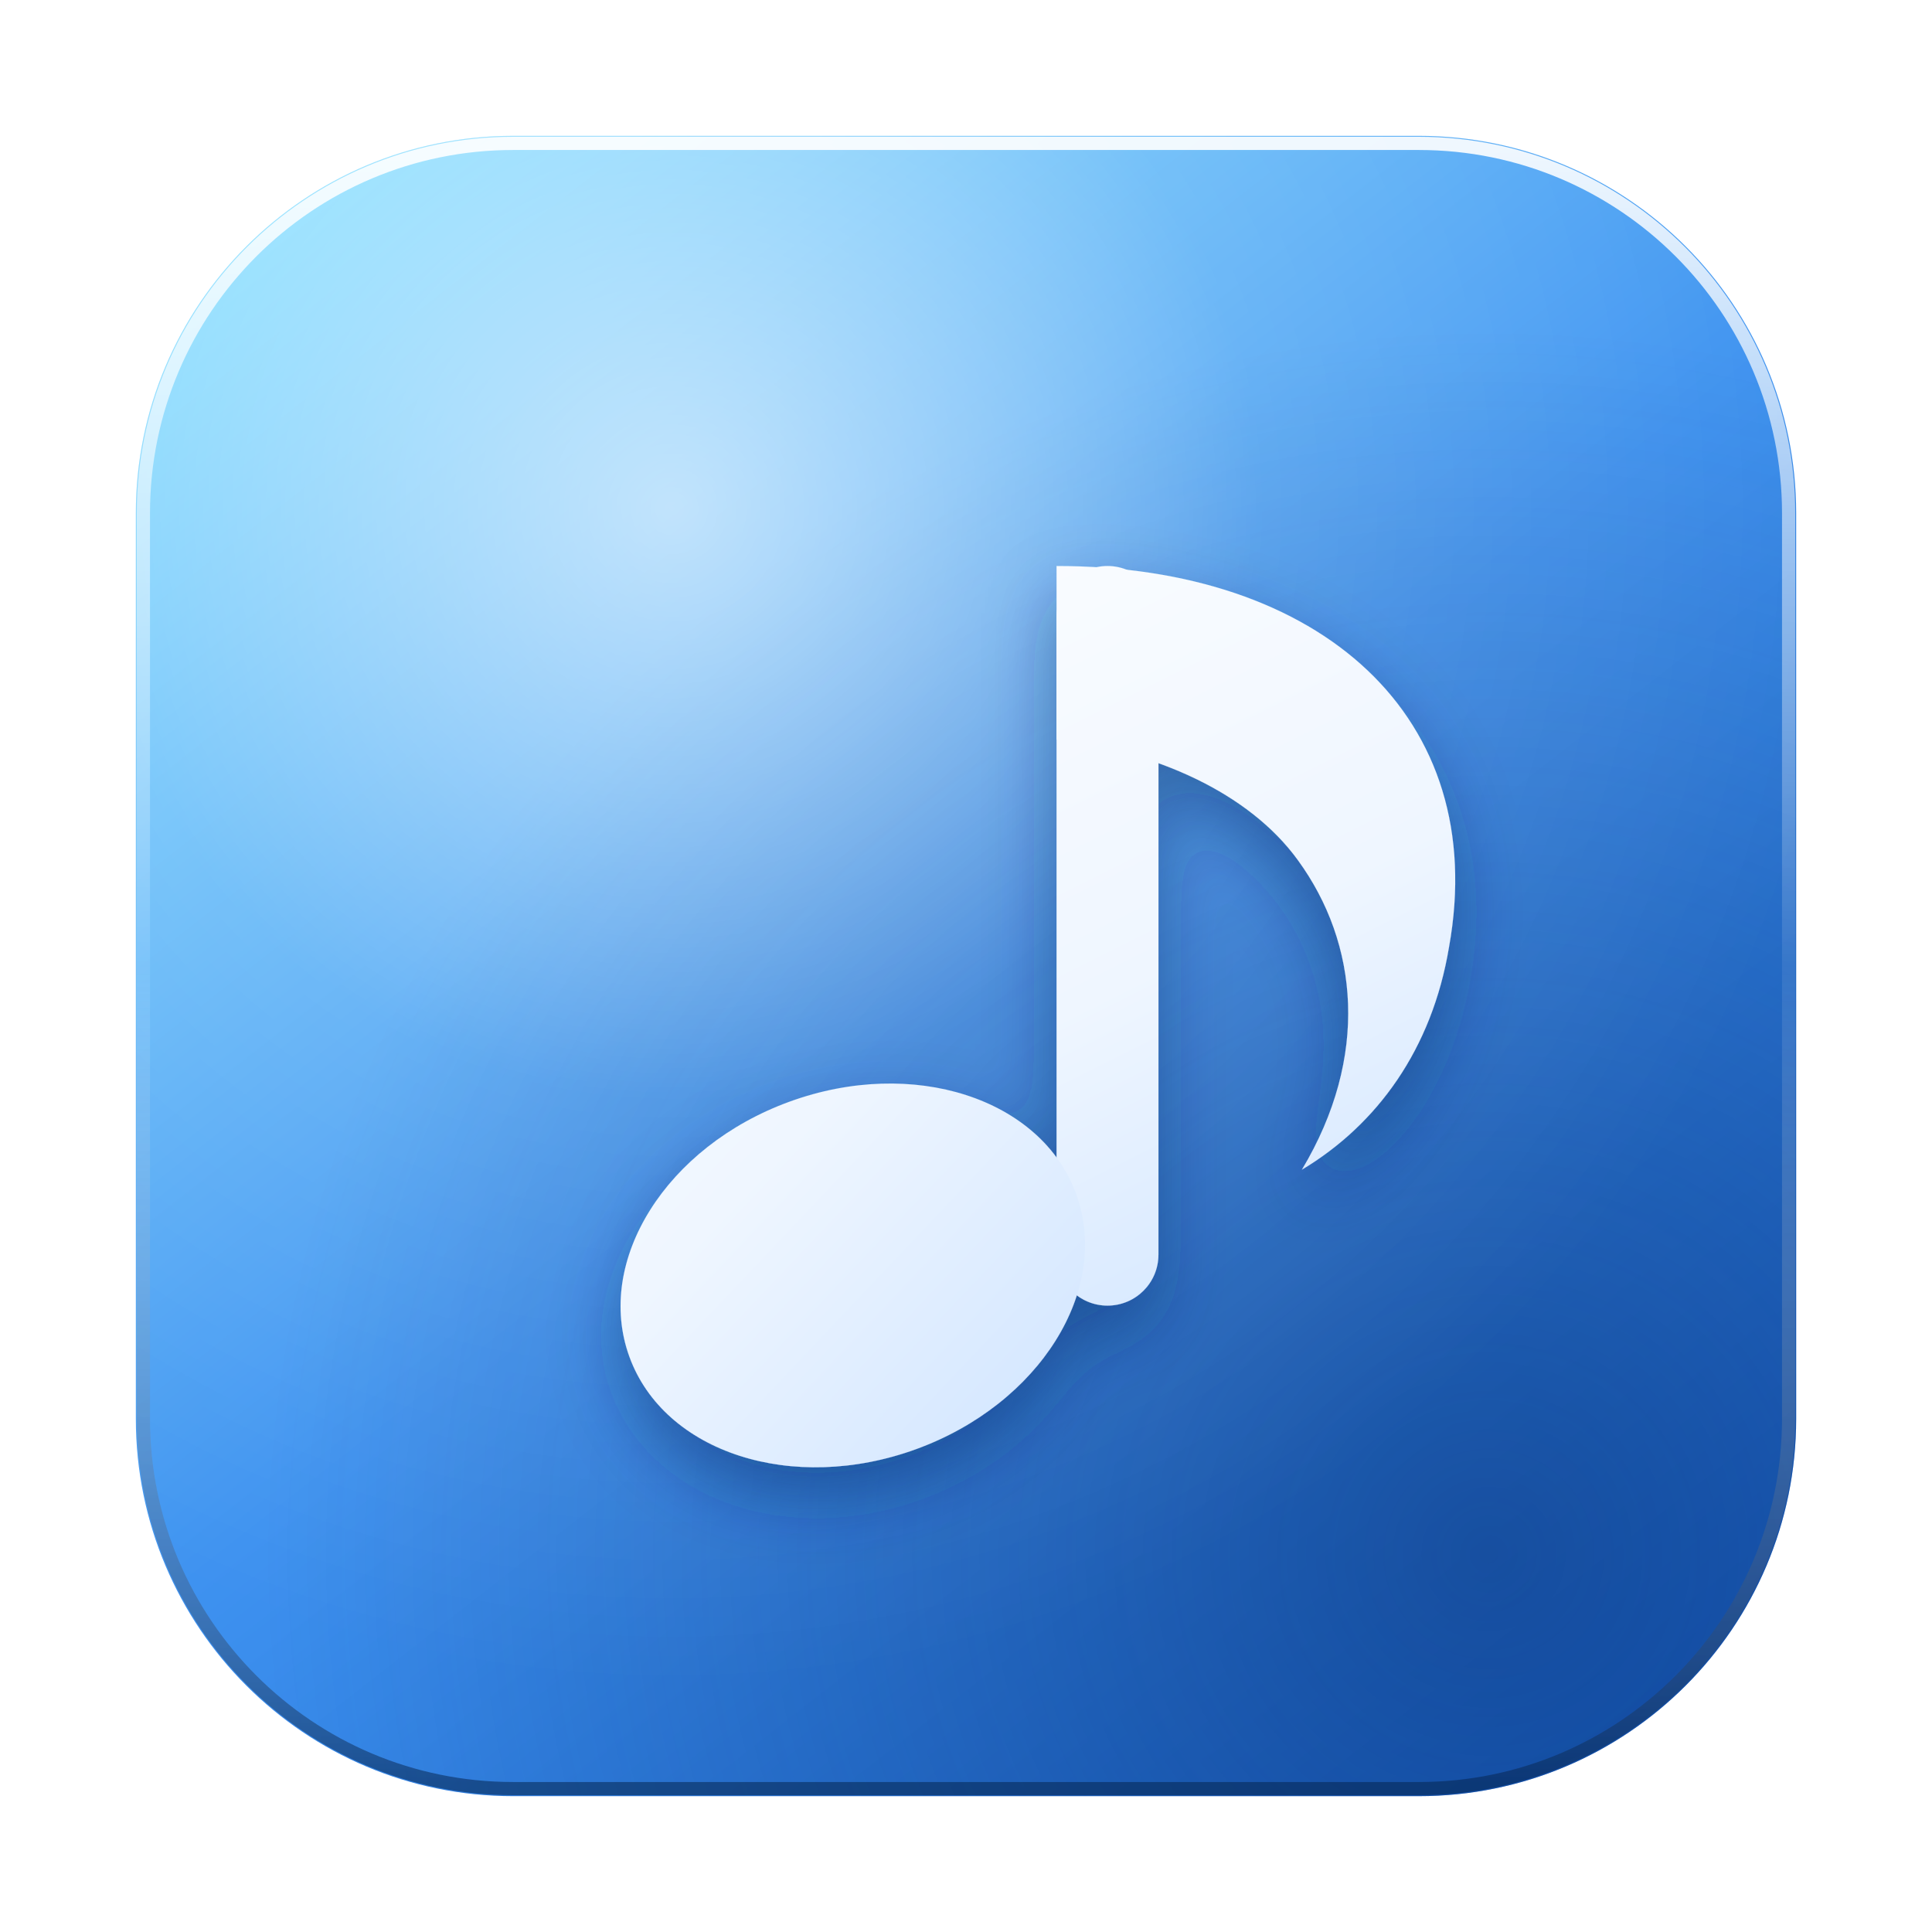
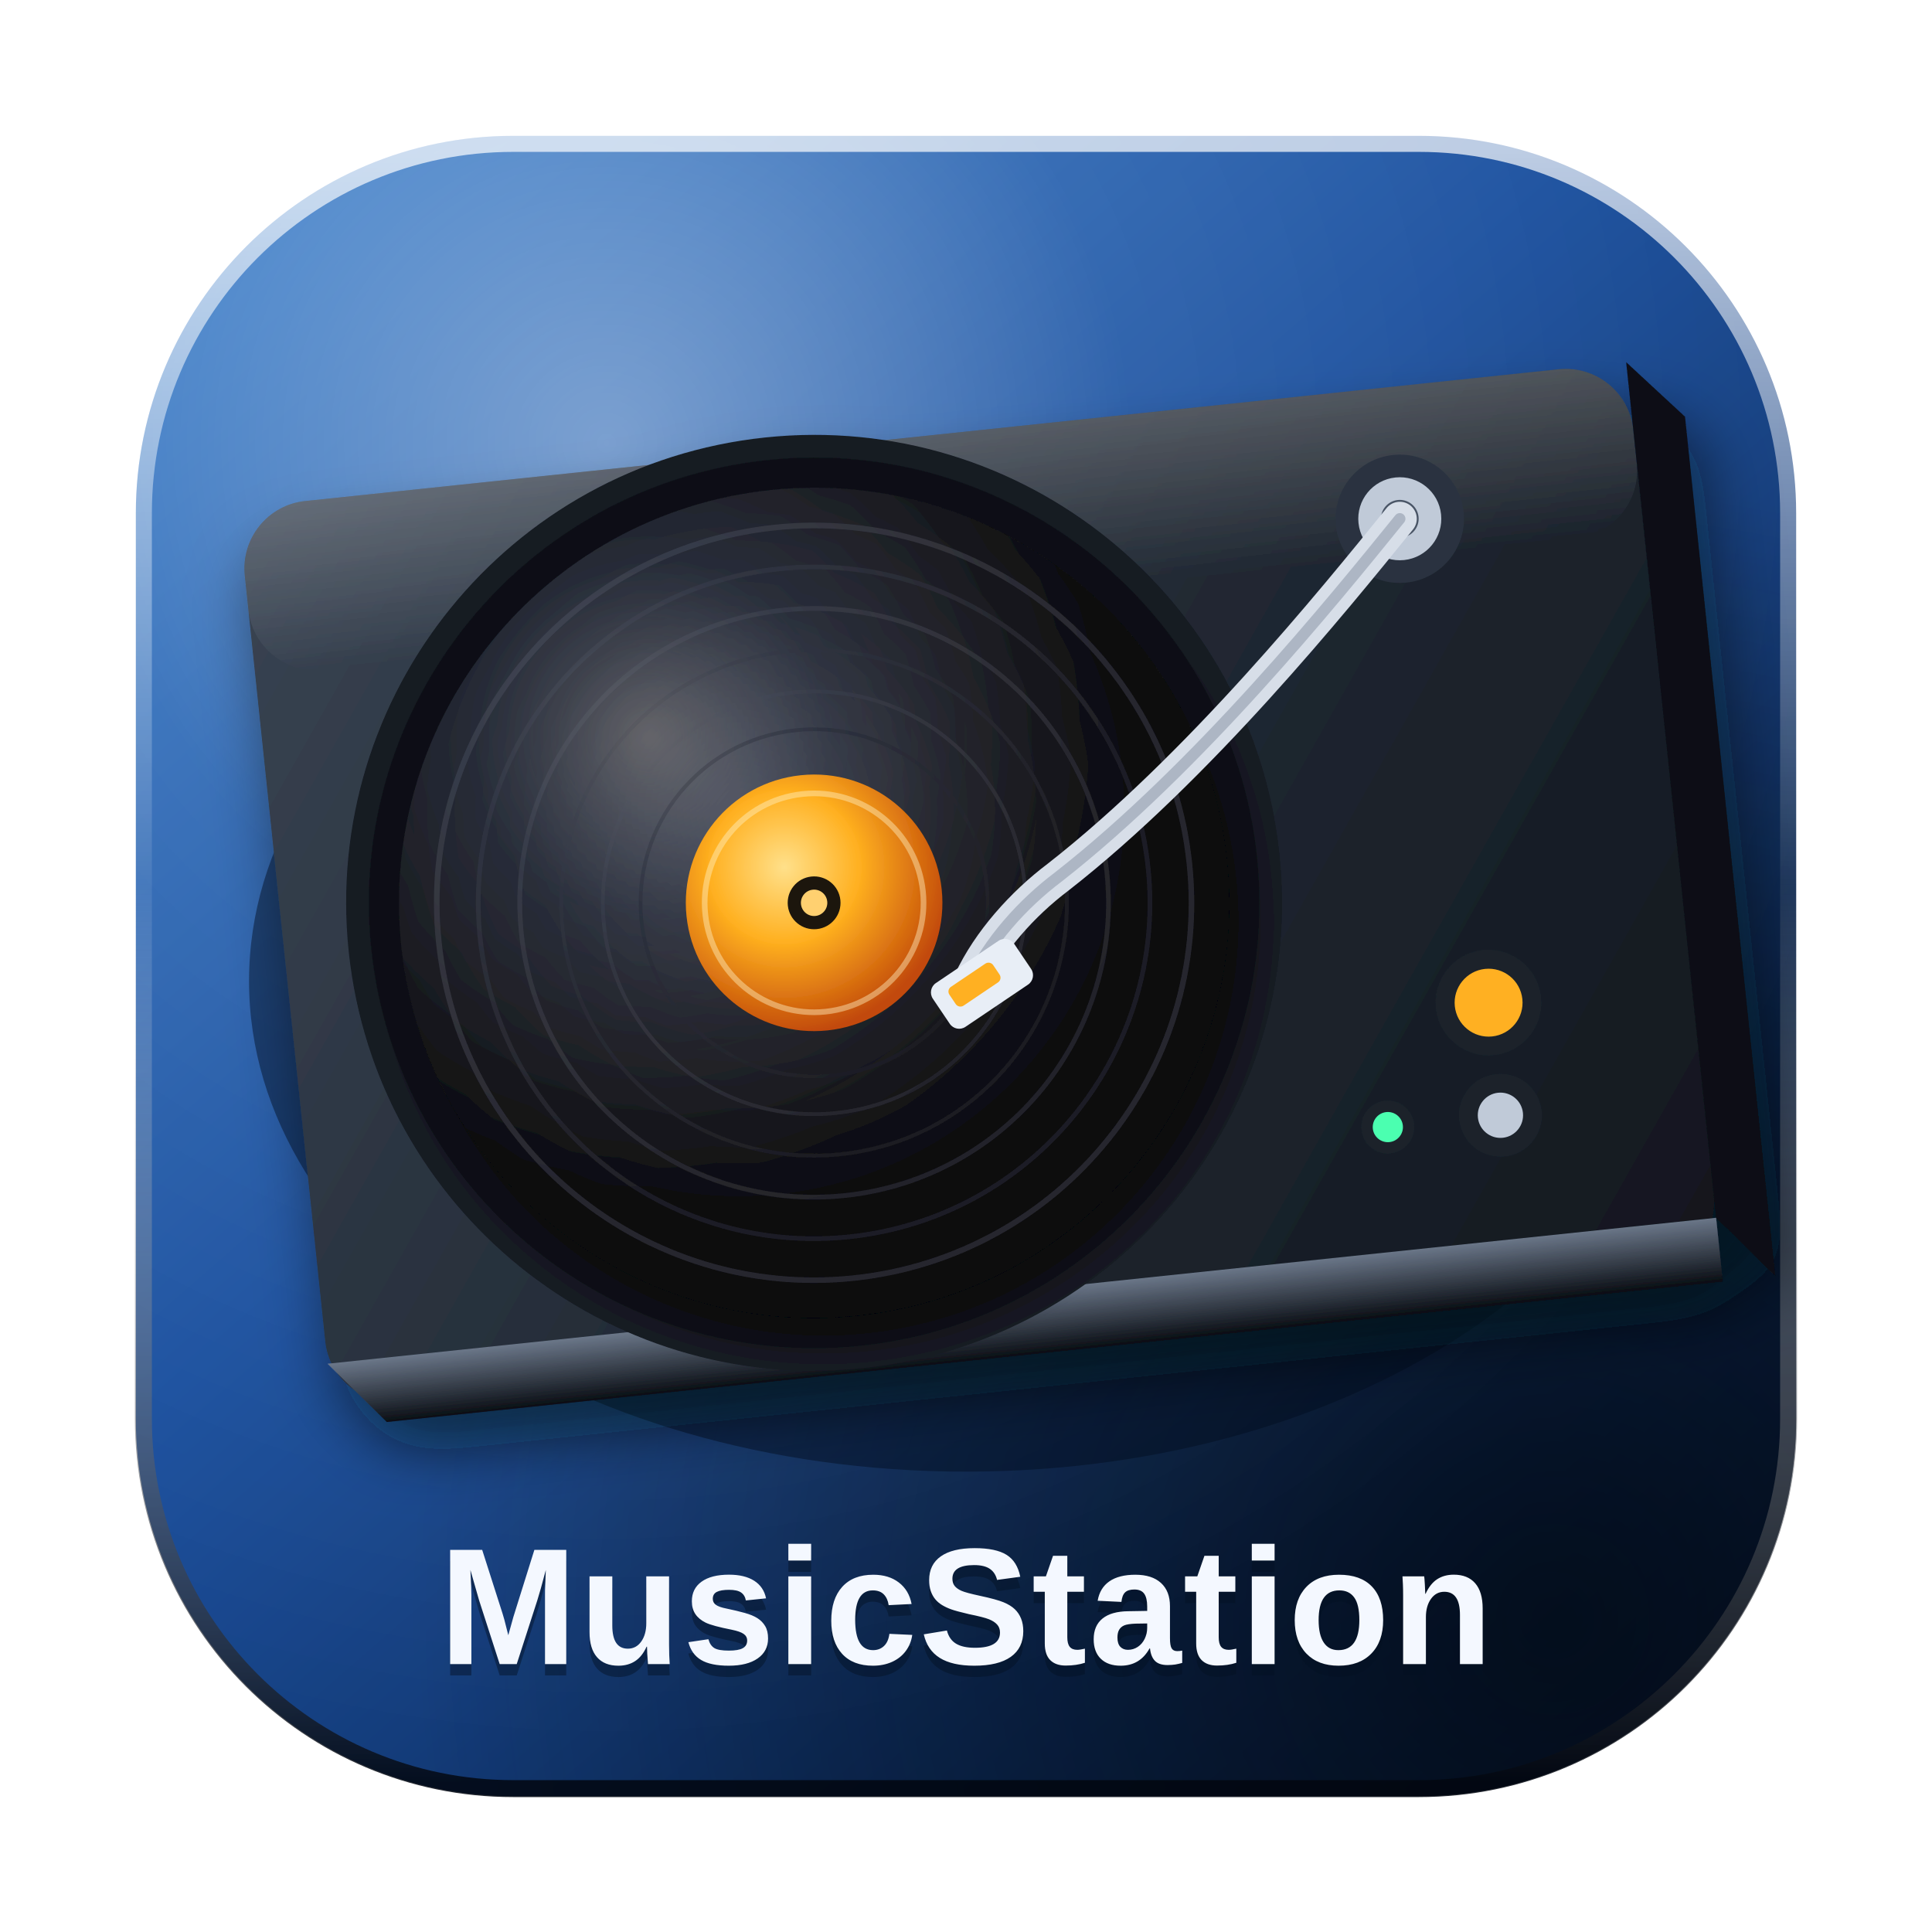
<svg xmlns="http://www.w3.org/2000/svg" width="1024" height="1024" viewBox="0 0 1024 1024">
  <defs>
-     <linearGradient id="body" x1="0.12" y1="0" x2="0.9" y2="1">
-       <stop offset="0" stop-color="#86DDFF" />
-       <stop offset="0.5" stop-color="#3E92F0" />
-       <stop offset="1" stop-color="#1A63CC" />
+     <linearGradient id="body" x1="0.08" y1="0" x2="0.95" y2="1">
+       <stop offset="0" stop-color="#3A7CC8" />
+       <stop offset="0.4" stop-color="#1A4F9E" />
+       <stop offset="1" stop-color="#061530" />
    </linearGradient>
-     <radialGradient id="gloss" cx="0.32" cy="0.22" r="0.72">
-       <stop offset="0" stop-color="#ffffff" stop-opacity="0.6" />
-       <stop offset="0.5" stop-color="#ffffff" stop-opacity="0.12" />
+     <radialGradient id="gloss" cx="0.28" cy="0.18" r="0.8">
+       <stop offset="0" stop-color="#ffffff" stop-opacity="0.38" />
+       <stop offset="0.4" stop-color="#ffffff" stop-opacity="0.08" />
      <stop offset="1" stop-color="#ffffff" stop-opacity="0" />
    </radialGradient>
-     <radialGradient id="shade" cx="0.82" cy="0.86" r="0.75">
-       <stop offset="0" stop-color="#0A2F6B" stop-opacity="0.5" />
-       <stop offset="1" stop-color="#0A2F6B" stop-opacity="0" />
+     <radialGradient id="shade" cx="0.86" cy="0.9" r="0.7">
+       <stop offset="0" stop-color="#010810" stop-opacity="0.75" />
+       <stop offset="1" stop-color="#010810" stop-opacity="0" />
    </radialGradient>
    <linearGradient id="rim" x1="0" y1="0" x2="0" y2="1">
-       <stop offset="0" stop-color="#ffffff" stop-opacity="0.9" />
-       <stop offset="0.5" stop-color="#ffffff" stop-opacity="0.08" />
-       <stop offset="1" stop-color="#04244f" stop-opacity="0.55" />
+       <stop offset="0" stop-color="#ffffff" stop-opacity="0.7" />
+       <stop offset="0.45" stop-color="#ffffff" stop-opacity="0.08" />
+       <stop offset="1" stop-color="#01060F" stop-opacity="0.85" />
    </linearGradient>
-     <linearGradient id="note" x1="300" y1="280" x2="560" y2="800" gradientUnits="userSpaceOnUse">
-       <stop offset="0" stop-color="#ffffff" />
-       <stop offset="0.6" stop-color="#EFF6FF" />
-       <stop offset="1" stop-color="#CFE4FF" />
+     <linearGradient id="plinth" x1="140" y1="220" x2="900" y2="760" gradientUnits="userSpaceOnUse">
+       <stop offset="0" stop-color="#3A4554" />
+       <stop offset="0.45" stop-color="#232B36" />
+       <stop offset="1" stop-color="#10151C" />
    </linearGradient>
-     <filter id="noteShadow" x="-30%" y="-30%" width="160%" height="160%">
-       <feDropShadow dx="0" dy="16" stdDeviation="18" flood-color="#082a63" flood-opacity="0.4" />
+     <linearGradient id="plinthTop" x1="0" y1="0" x2="0" y2="1">
+       <stop offset="0" stop-color="#ffffff" stop-opacity="0.22" />
+       <stop offset="1" stop-color="#ffffff" stop-opacity="0" />
+     </linearGradient>
+     <linearGradient id="plinthEdge" x1="0" y1="0" x2="0" y2="1">
+       <stop offset="0" stop-color="#6A7688" />
+       <stop offset="1" stop-color="#0A0E14" />
+     </linearGradient>
+     <radialGradient id="vinyl" cx="0.42" cy="0.38" r="0.72">
+       <stop offset="0" stop-color="#3A3A42" />
+       <stop offset="0.35" stop-color="#1A1A20" />
+       <stop offset="0.72" stop-color="#0A0A0E" />
+       <stop offset="1" stop-color="#050508" />
+     </radialGradient>
+     <radialGradient id="vinylShine" cx="0.32" cy="0.28" r="0.55">
+       <stop offset="0" stop-color="#ffffff" stop-opacity="0.28" />
+       <stop offset="0.4" stop-color="#9ec5ff" stop-opacity="0.12" />
+       <stop offset="1" stop-color="#ffffff" stop-opacity="0" />
+     </radialGradient>
+     <radialGradient id="label" cx="0.4" cy="0.35" r="0.65">
+       <stop offset="0" stop-color="#FFE08A" />
+       <stop offset="0.45" stop-color="#FFB020" />
+       <stop offset="1" stop-color="#C24A08" />
+     </radialGradient>
+     <filter id="deckShadow" x="-20%" y="-20%" width="140%" height="150%">
+       <feDropShadow dx="6" dy="18" stdDeviation="16" flood-color="#010810" flood-opacity="0.55" />
    </filter>
+     <filter id="discShadow" x="-25%" y="-25%" width="150%" height="150%">
+       <feDropShadow dx="4" dy="10" stdDeviation="10" flood-color="#000000" flood-opacity="0.55" />
+     </filter>
+     <clipPath id="iconClip">
+       <rect x="72" y="72" width="880" height="880" rx="200" />
+     </clipPath>
  </defs>
  <rect x="72" y="72" width="880" height="880" rx="200" fill="url(#body)" />
  <rect x="72" y="72" width="880" height="880" rx="200" fill="url(#shade)" />
  <rect x="72" y="72" width="880" height="880" rx="200" fill="url(#gloss)" />
-   <rect x="76" y="76" width="872" height="872" rx="196" fill="none" stroke="url(#rim)" stroke-width="7" />
-   <g filter="url(#noteShadow)" fill="url(#note)">
-     <path d="M560 300 C700 300 790 380 768 502 C759 556 730 596 690 620              C726 560 720 500 688 456 C662 420 612 398 560 392 Z" />
-     <rect x="560" y="300" width="54" height="392" rx="27" />
-     <ellipse cx="452" cy="676" rx="126" ry="98" transform="rotate(-20 452 676)" />
+   <rect x="76" y="76" width="872" height="872" rx="196" fill="none" stroke="url(#rim)" stroke-width="9" />
+   <g clip-path="url(#iconClip)">
+     <ellipse cx="512" cy="520" rx="380" ry="260" fill="#010B1C" opacity="0.45" />
+     <g filter="url(#deckShadow)" transform="rotate(-6 512 460)">
+       <rect x="148" y="230" width="740" height="480" rx="36" fill="url(#plinth)" />
+       <rect x="148" y="230" width="740" height="90" rx="36" fill="url(#plinthTop)" />
+       <path d="M148 686 L176 720 L888 720 L888 686 Z" fill="url(#plinthEdge)" />
+       <path d="M888 230 L916 262 L916 720 L888 686 Z" fill="#0C1118" />
+       <circle cx="430" cy="470" r="248" fill="#151A22" />
+       <circle cx="430" cy="470" r="236" fill="#0D1118" />
+       <g filter="url(#discShadow)">
+         <circle cx="430" cy="470" r="220" fill="url(#vinyl)" />
+         <circle cx="430" cy="470" r="200" fill="none" stroke="#2A2A32" stroke-width="3" opacity="0.9" />
+         <circle cx="430" cy="470" r="178" fill="none" stroke="#22222A" stroke-width="2.5" opacity="0.85" />
+         <circle cx="430" cy="470" r="156" fill="none" stroke="#2A2A32" stroke-width="2.5" opacity="0.8" />
+         <circle cx="430" cy="470" r="134" fill="none" stroke="#1E1E26" stroke-width="2" opacity="0.85" />
+         <circle cx="430" cy="470" r="112" fill="none" stroke="#2A2A32" stroke-width="2" opacity="0.75" />
+         <circle cx="430" cy="470" r="92" fill="none" stroke="#1A1A22" stroke-width="2" opacity="0.8" />
+         <circle cx="430" cy="470" r="220" fill="url(#vinylShine)" />
+         <circle cx="430" cy="470" r="68" fill="url(#label)" />
+         <circle cx="430" cy="470" r="58" fill="none" stroke="#FFF0C0" stroke-width="3" opacity="0.45" />
+         <circle cx="430" cy="470" r="14" fill="#1A1208" />
+         <circle cx="430" cy="470" r="7" fill="#FFD070" />
+       </g>
+       <g>
+         <circle cx="760" cy="300" r="34" fill="#2A3340" />
+         <circle cx="760" cy="300" r="22" fill="#C0CAD8" />
+         <circle cx="760" cy="300" r="10" fill="#4A5566" />
+         <path d="M760 300                  C720 340 640 420 560 470                  C540 482 520 500 508 520" fill="none" stroke="#D7DEE8" stroke-width="18" stroke-linecap="round" />
+         <path d="M760 300                  C720 340 640 420 560 470                  C540 482 520 500 508 520" fill="none" stroke="#8A95A6" stroke-width="6" stroke-linecap="round" opacity="0.55" />
+         <rect x="488" y="508" width="52" height="28" rx="6" transform="rotate(-28 514 522)" fill="#E8EEF6" />
+         <rect x="496" y="516" width="28" height="12" rx="3" transform="rotate(-28 510 522)" fill="#FFB020" />
+       </g>
+       <circle cx="780" cy="560" r="28" fill="#1A222C" />
+       <circle cx="780" cy="560" r="18" fill="#FFB020" />
+       <circle cx="780" cy="620" r="22" fill="#1A222C" />
+       <circle cx="780" cy="620" r="12" fill="#C0CAD8" />
+       <circle cx="720" cy="620" r="14" fill="#1A222C" />
+       <circle cx="720" cy="620" r="8" fill="#4CFFB0" />
+     </g>
+     <text x="512" y="888" text-anchor="middle" font-family="Segoe UI, Aptos, Arial Black, Arial, sans-serif" font-size="88" font-weight="800" letter-spacing="1" fill="#031022" opacity="0.45">MusicStation</text>
+     <text x="512" y="882" text-anchor="middle" font-family="Segoe UI, Aptos, Arial Black, Arial, sans-serif" font-size="88" font-weight="800" letter-spacing="1" fill="#F4F8FF">MusicStation</text>
  </g>
</svg>
